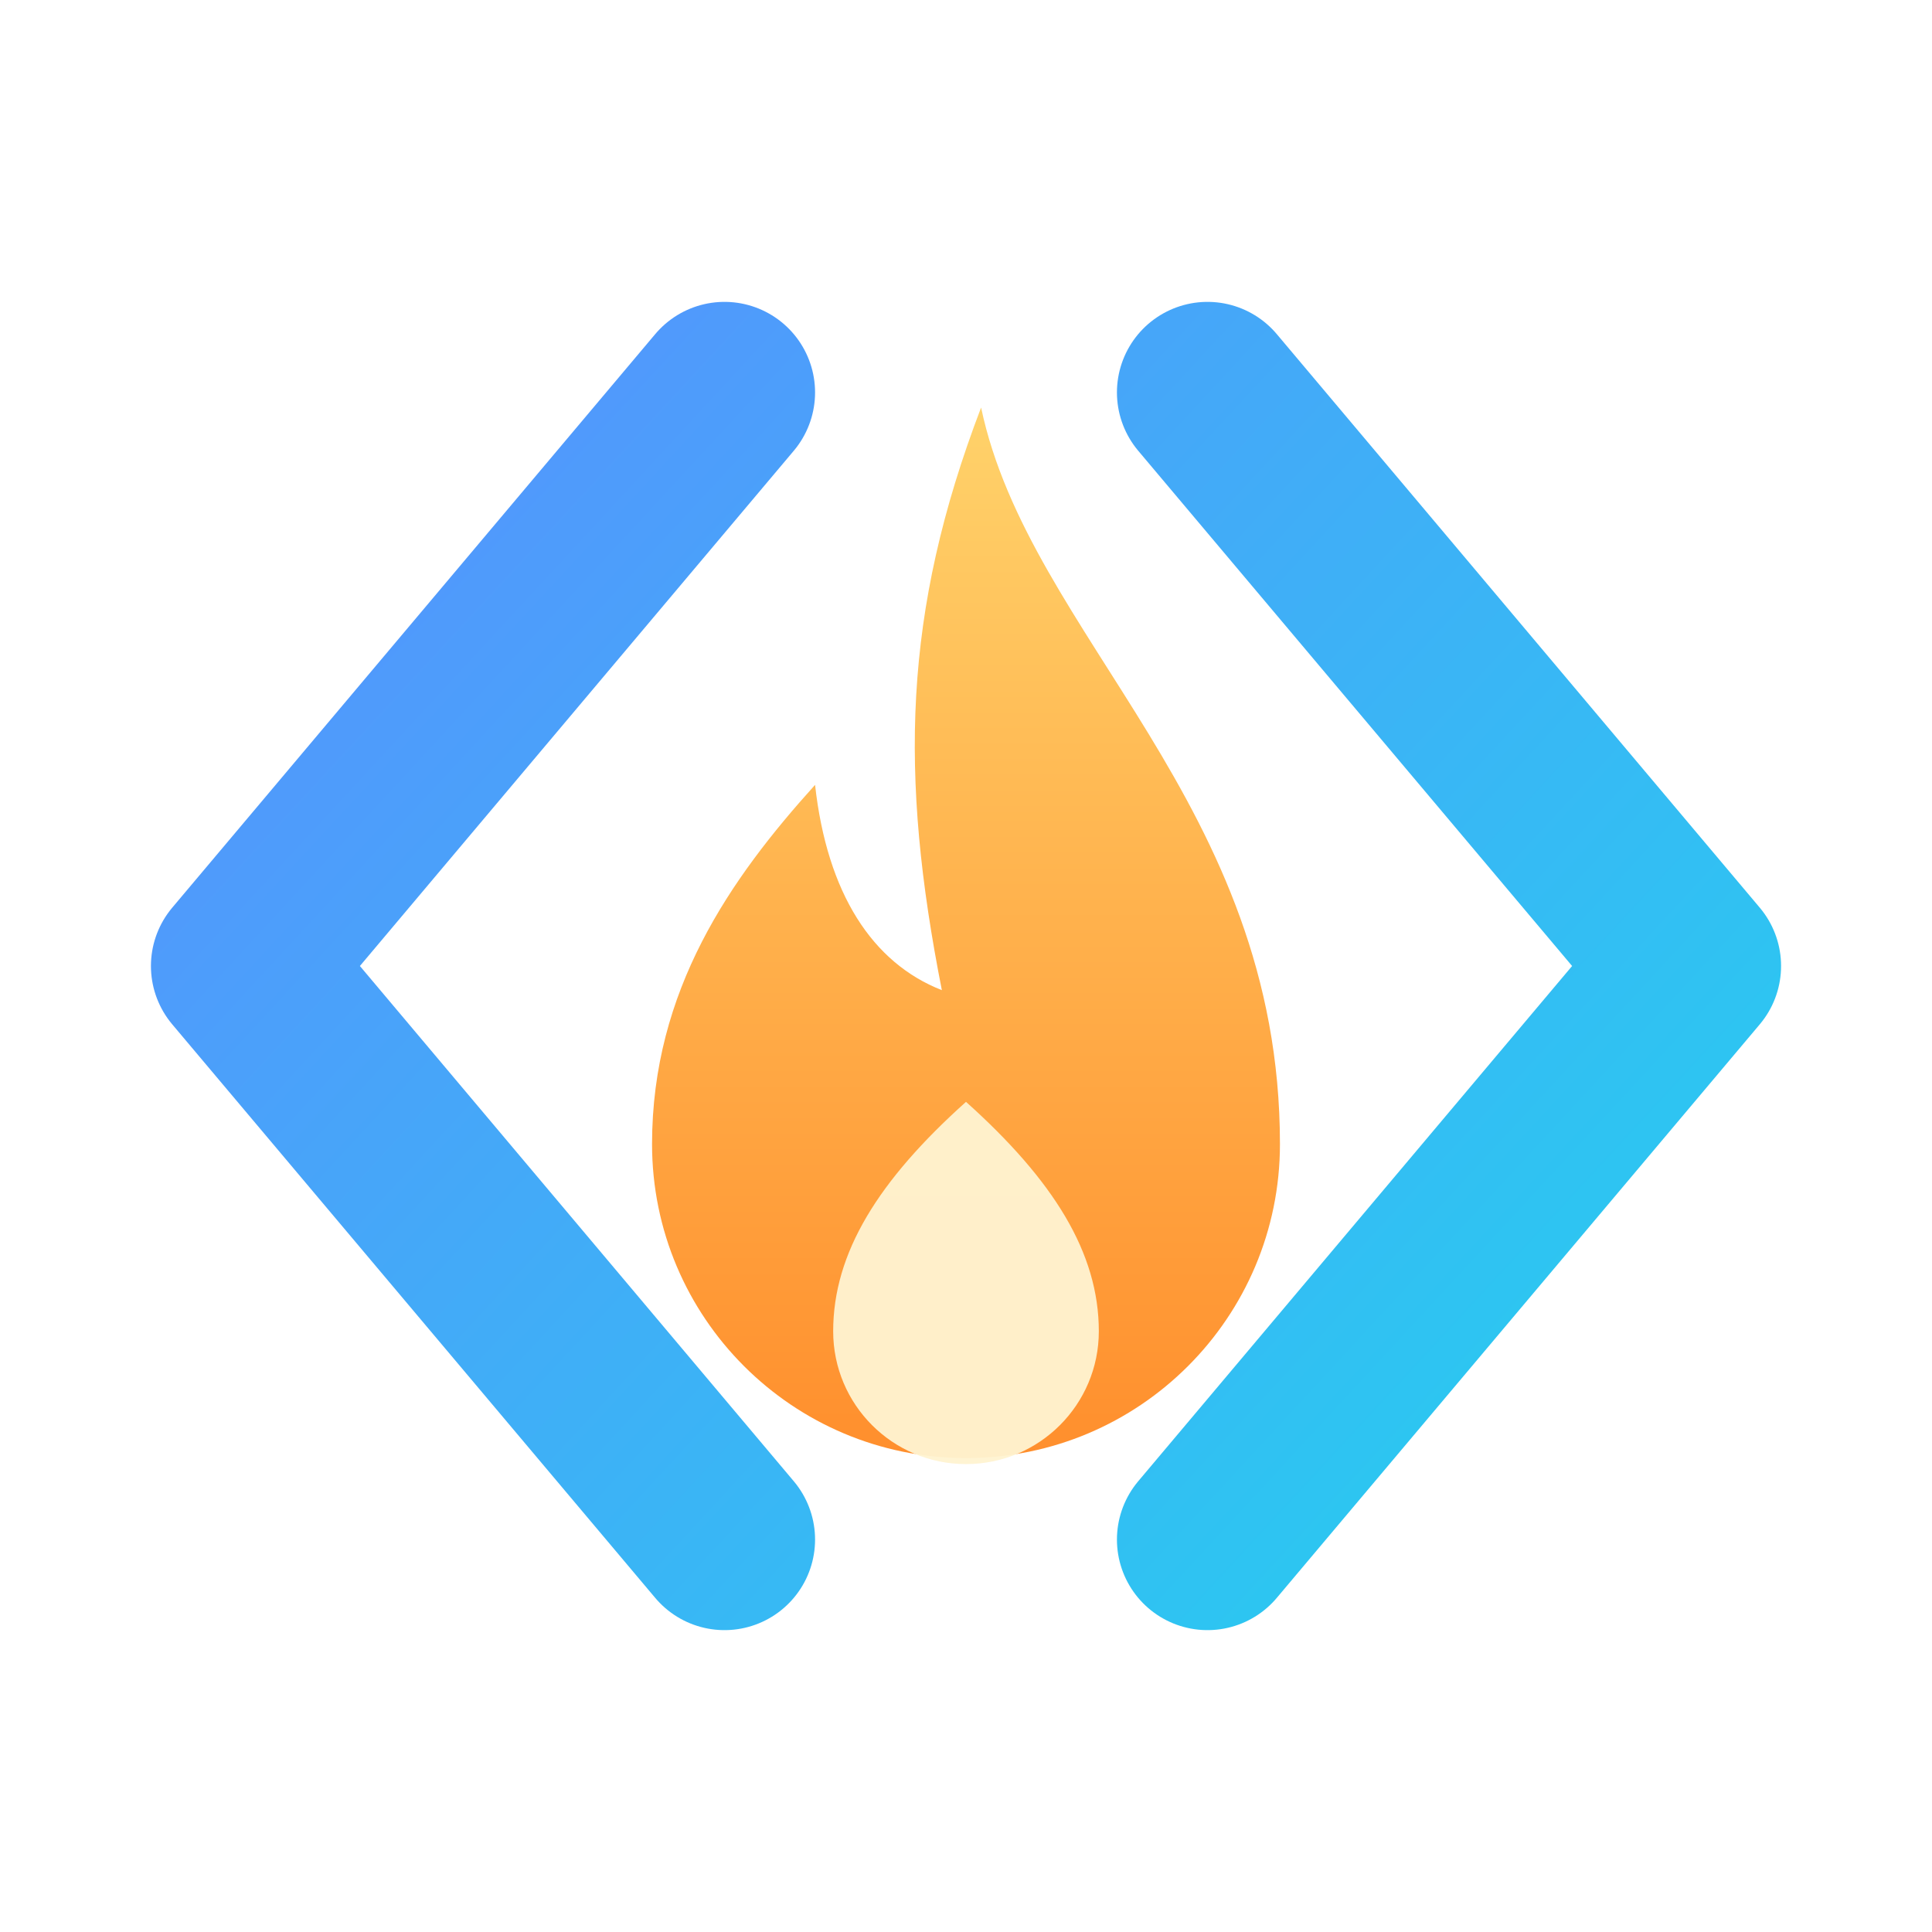
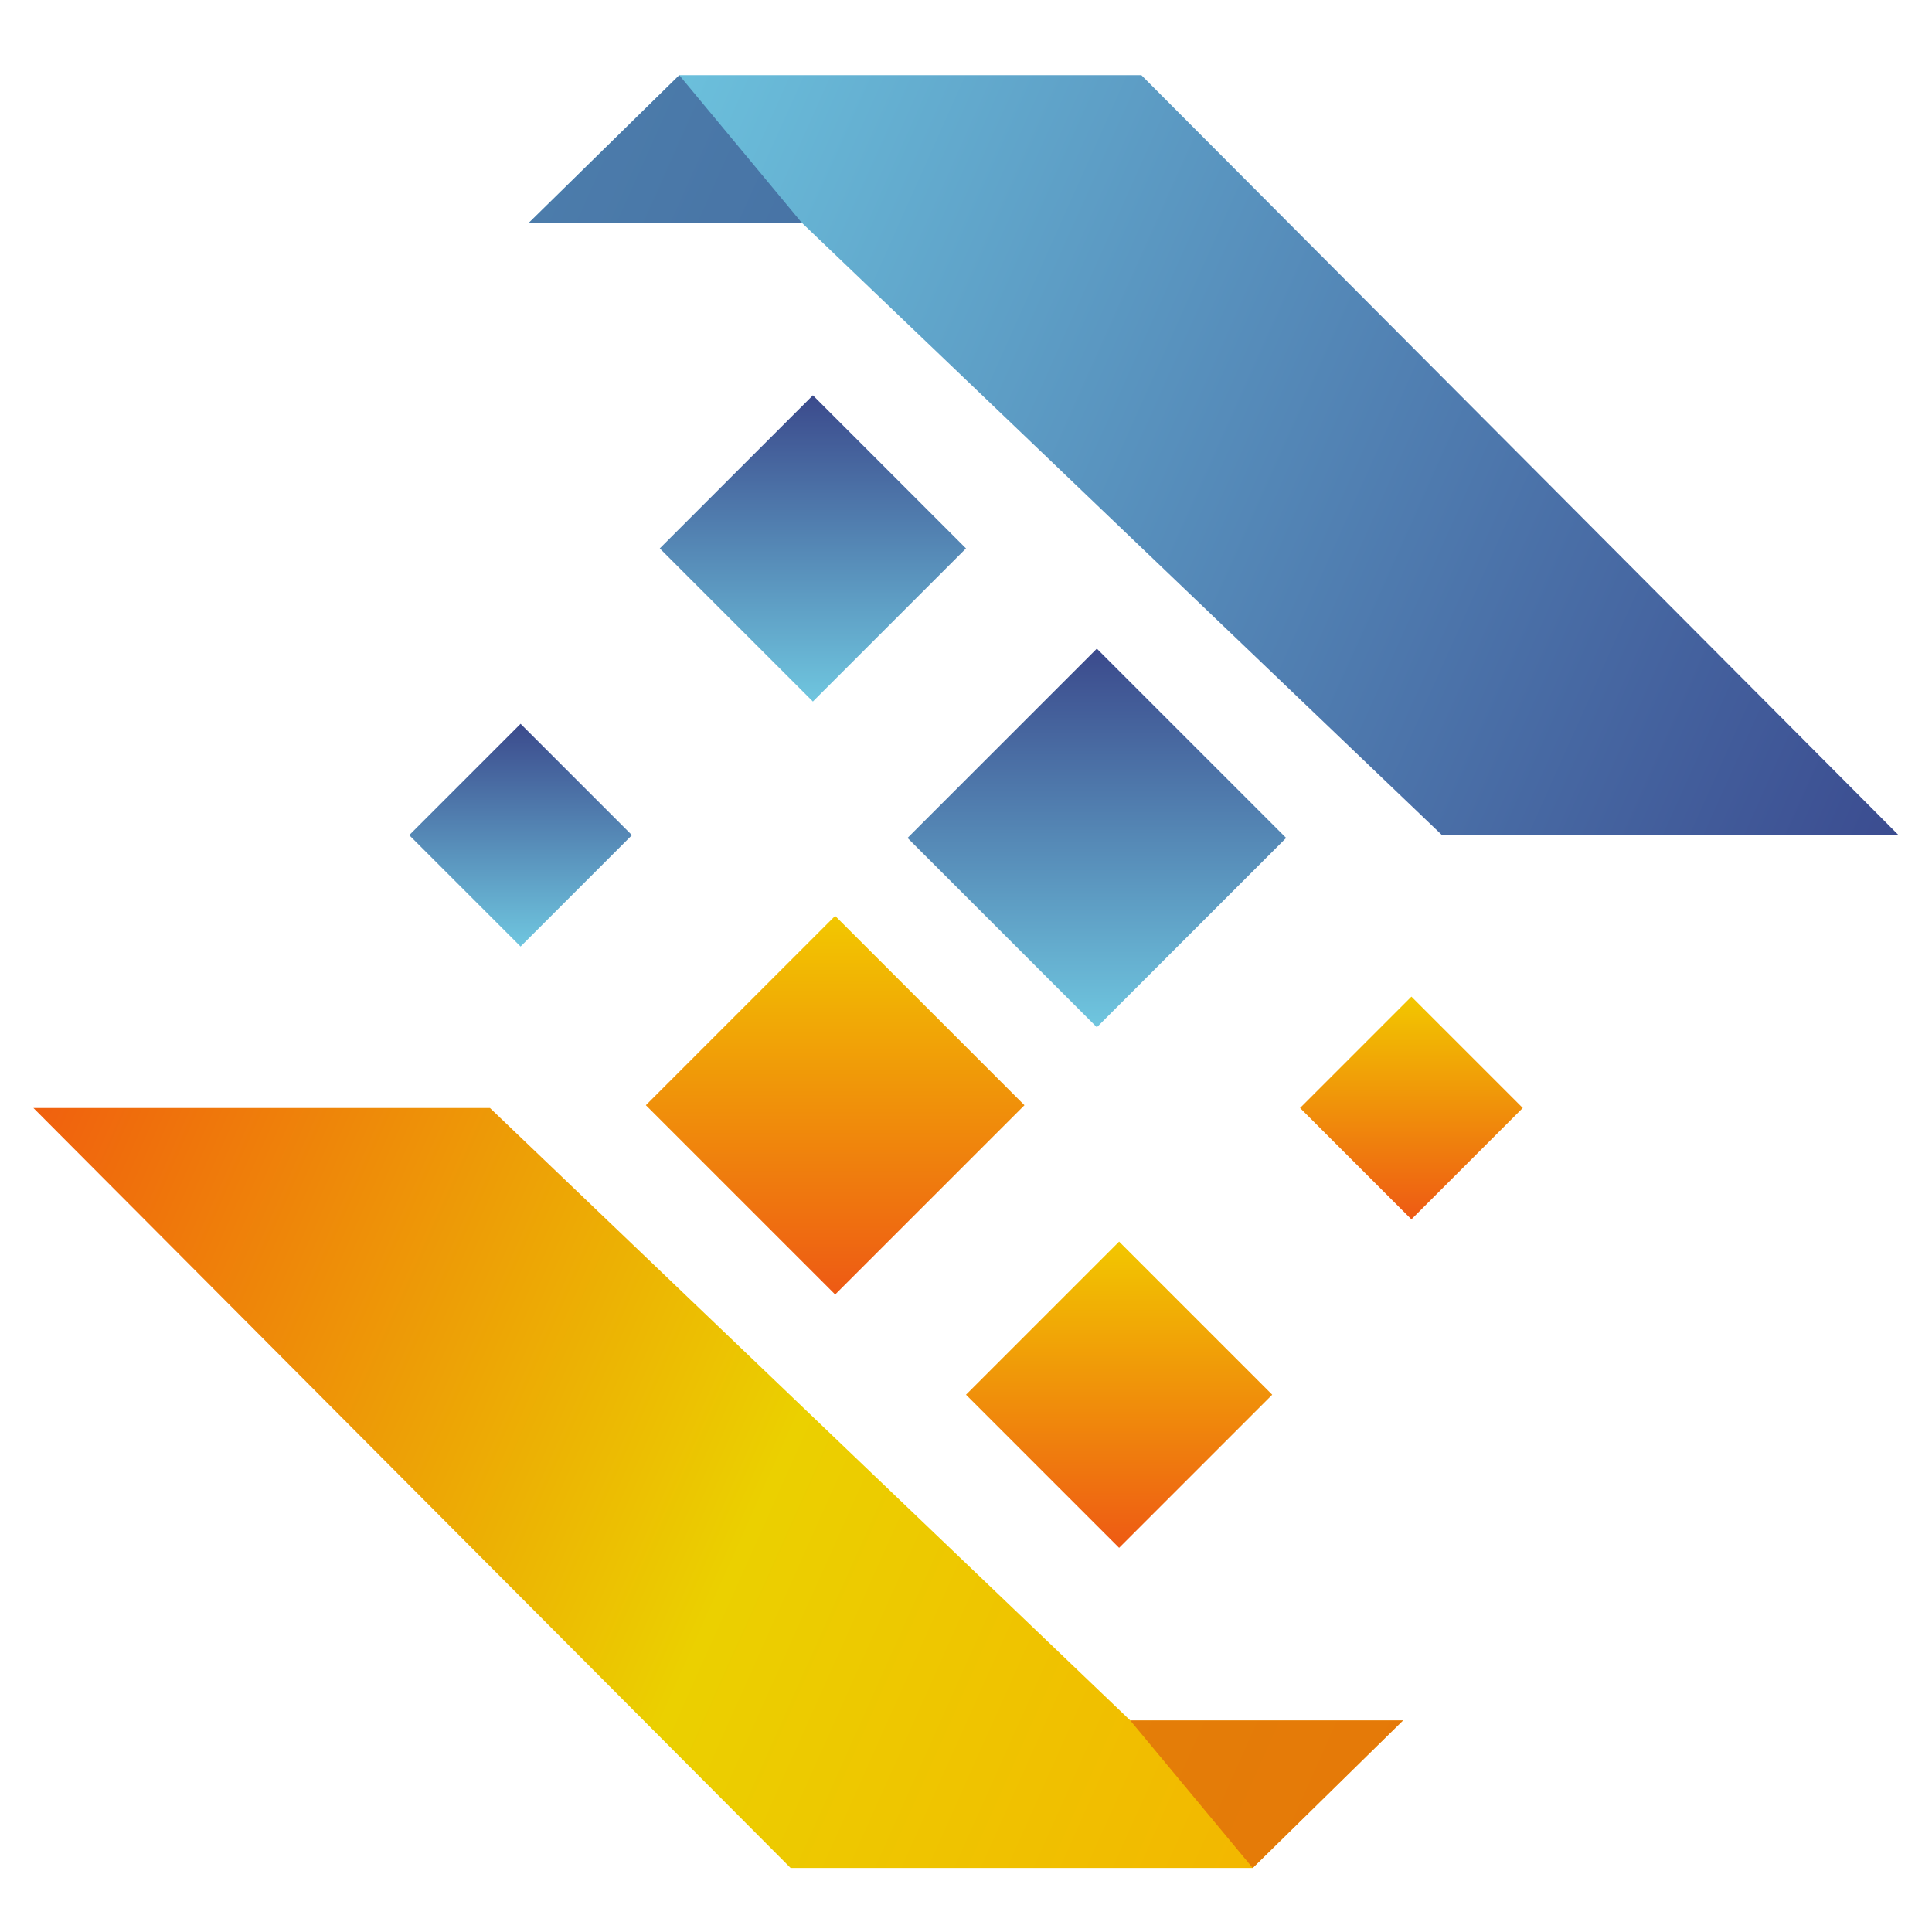
- <svg xmlns="http://www.w3.org/2000/svg" viewBox="0 0 64 64" fill="none">
+ <svg xmlns="http://www.w3.org/2000/svg" viewBox="78 55 694 694">
  <defs>
-     <linearGradient id="gk-brackets" x1="6" y1="8" x2="58" y2="56" gradientUnits="userSpaceOnUse">
-       <stop offset="0" stop-color="#5B8CFF" />
-       <stop offset="1" stop-color="#22D3EE" />
+     <linearGradient id="mwb" gradientUnits="userSpaceOnUse" x1="268" y1="135" x2="760" y2="355">
+       <stop offset="0" stop-color="#6EC6E0" />
+       <stop offset="1" stop-color="#3B4C90" />
    </linearGradient>
-     <linearGradient id="gk-flame" x1="32" y1="6" x2="32" y2="52" gradientUnits="userSpaceOnUse">
-       <stop offset="0" stop-color="#FFD36B" />
-       <stop offset="1" stop-color="#FF7A1A" />
+     <linearGradient id="mdb" x1="0" y1="0" x2="0" y2="1">
+       <stop offset="0" stop-color="#3B4A8C" />
+       <stop offset="1" stop-color="#6FC6DF" />
+     </linearGradient>
+     <linearGradient id="mwg" gradientUnits="userSpaceOnUse" x1="268" y1="135" x2="760" y2="355">
+       <stop offset="0" stop-color="#F4B400" />
+       <stop offset="0.45" stop-color="#EBD000" />
+       <stop offset="1" stop-color="#F0600E" />
+     </linearGradient>
+     <linearGradient id="mdg" x1="0" y1="0" x2="0" y2="1">
+       <stop offset="0" stop-color="#EE5A14" />
+       <stop offset="1" stop-color="#F2C700" />
    </linearGradient>
  </defs>
-   <path d="M24 13 8 32l16 19" stroke="url(#gk-brackets)" stroke-width="6" stroke-linecap="round" stroke-linejoin="round" />
-   <path d="M40 13l16 19-16 19" stroke="url(#gk-brackets)" stroke-width="6" stroke-linecap="round" stroke-linejoin="round" />
-   <g transform="translate(0 7)">
-     <path d="M32.5 6.5c1.6 7.6 9.9 13.1 9.9 24.4a10.4 10.4 0 0 1-20.8 0c0-5.1 2.6-8.8 5.4-11.9.4 3.6 1.9 5.9 4.2 6.8-1.4-7.1-1.3-12.5 1.3-19.3Z" fill="url(#gk-flame)" />
-     <path d="M32 29.5c2.9 2.6 4.4 5 4.4 7.6a4.4 4.4 0 0 1-8.8 0c0-2.6 1.5-5 4.4-7.6Z" fill="#FFF3D1" opacity=".95" />
+   <g>
+     <polygon points="268,135 322,82 488,82 760,355 596,355 366,135" fill="url(#mwb)" />
+     <polygon points="322,82 366,135 268,135" fill="#2F3F7F" opacity=".55" />
+     <polygon points="370,197 425,252 370,307 315,252" fill="url(#mdb)" />
+     <polygon points="265,315 305,355 265,395 225,355" fill="url(#mdb)" />
+     <polygon points="472,288 540,356 472,424 404,356" fill="url(#mdb)" />
+   </g>
+   <g transform="rotate(180 425 404)">
+     <polygon points="268,135 322,82 488,82 760,355 596,355 366,135" fill="url(#mwg)" />
+     <polygon points="322,82 366,135 268,135" fill="#D9480F" opacity=".55" />
+     <polygon points="370,197 425,252 370,307 315,252" fill="url(#mdg)" />
+     <polygon points="265,315 305,355 265,395 225,355" fill="url(#mdg)" />
+     <polygon points="472,288 540,356 472,424 404,356" fill="url(#mdg)" />
  </g>
</svg>
